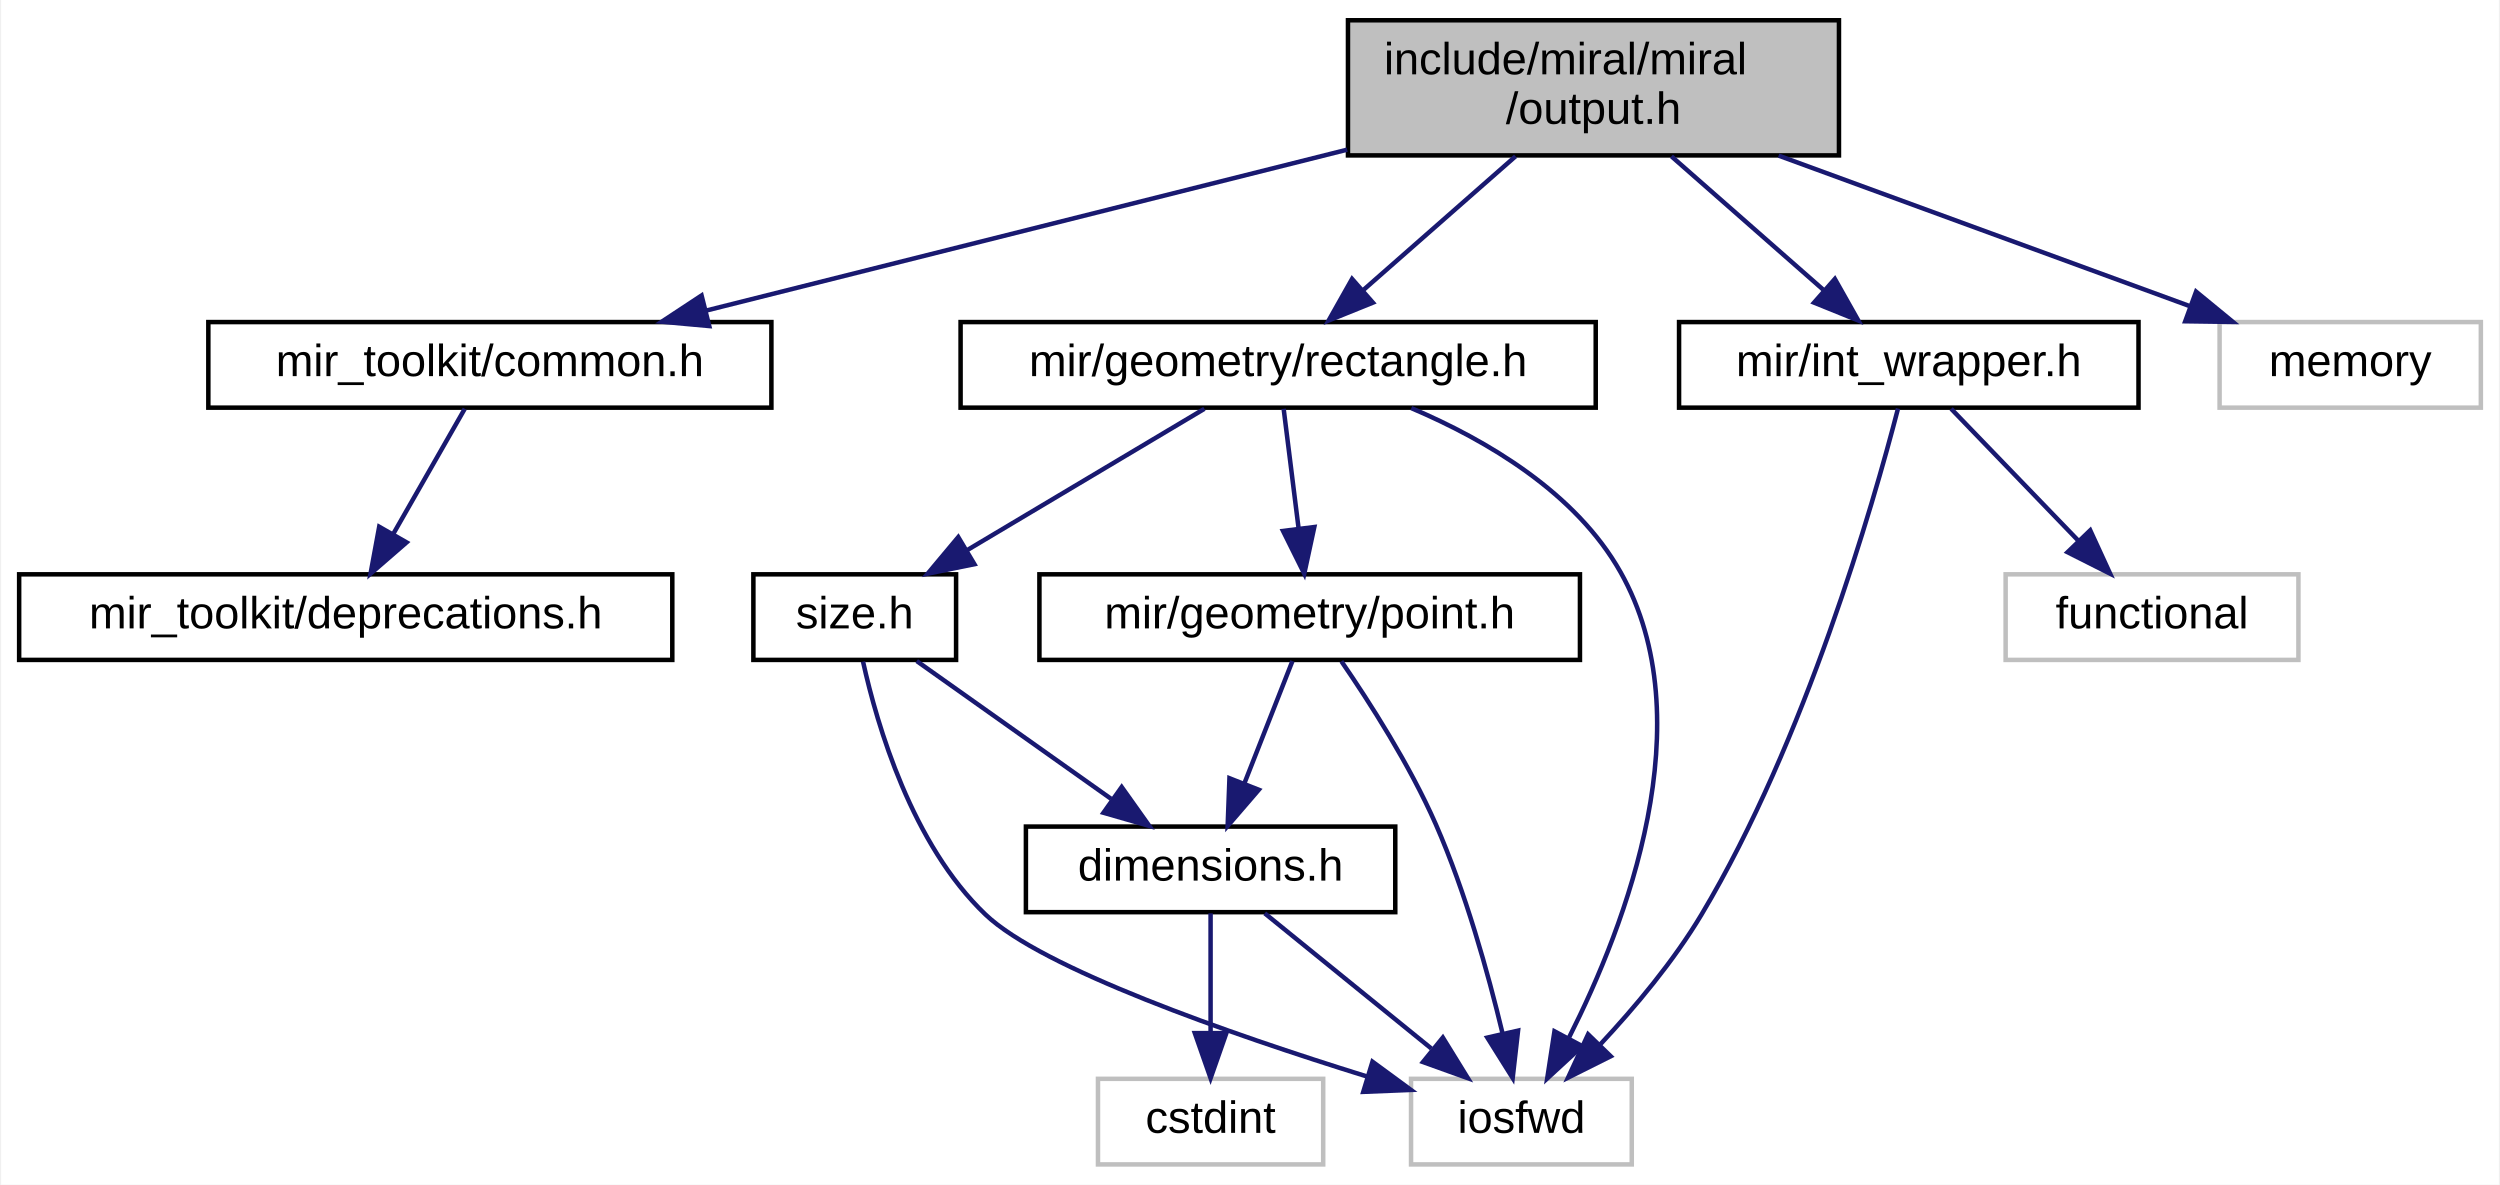
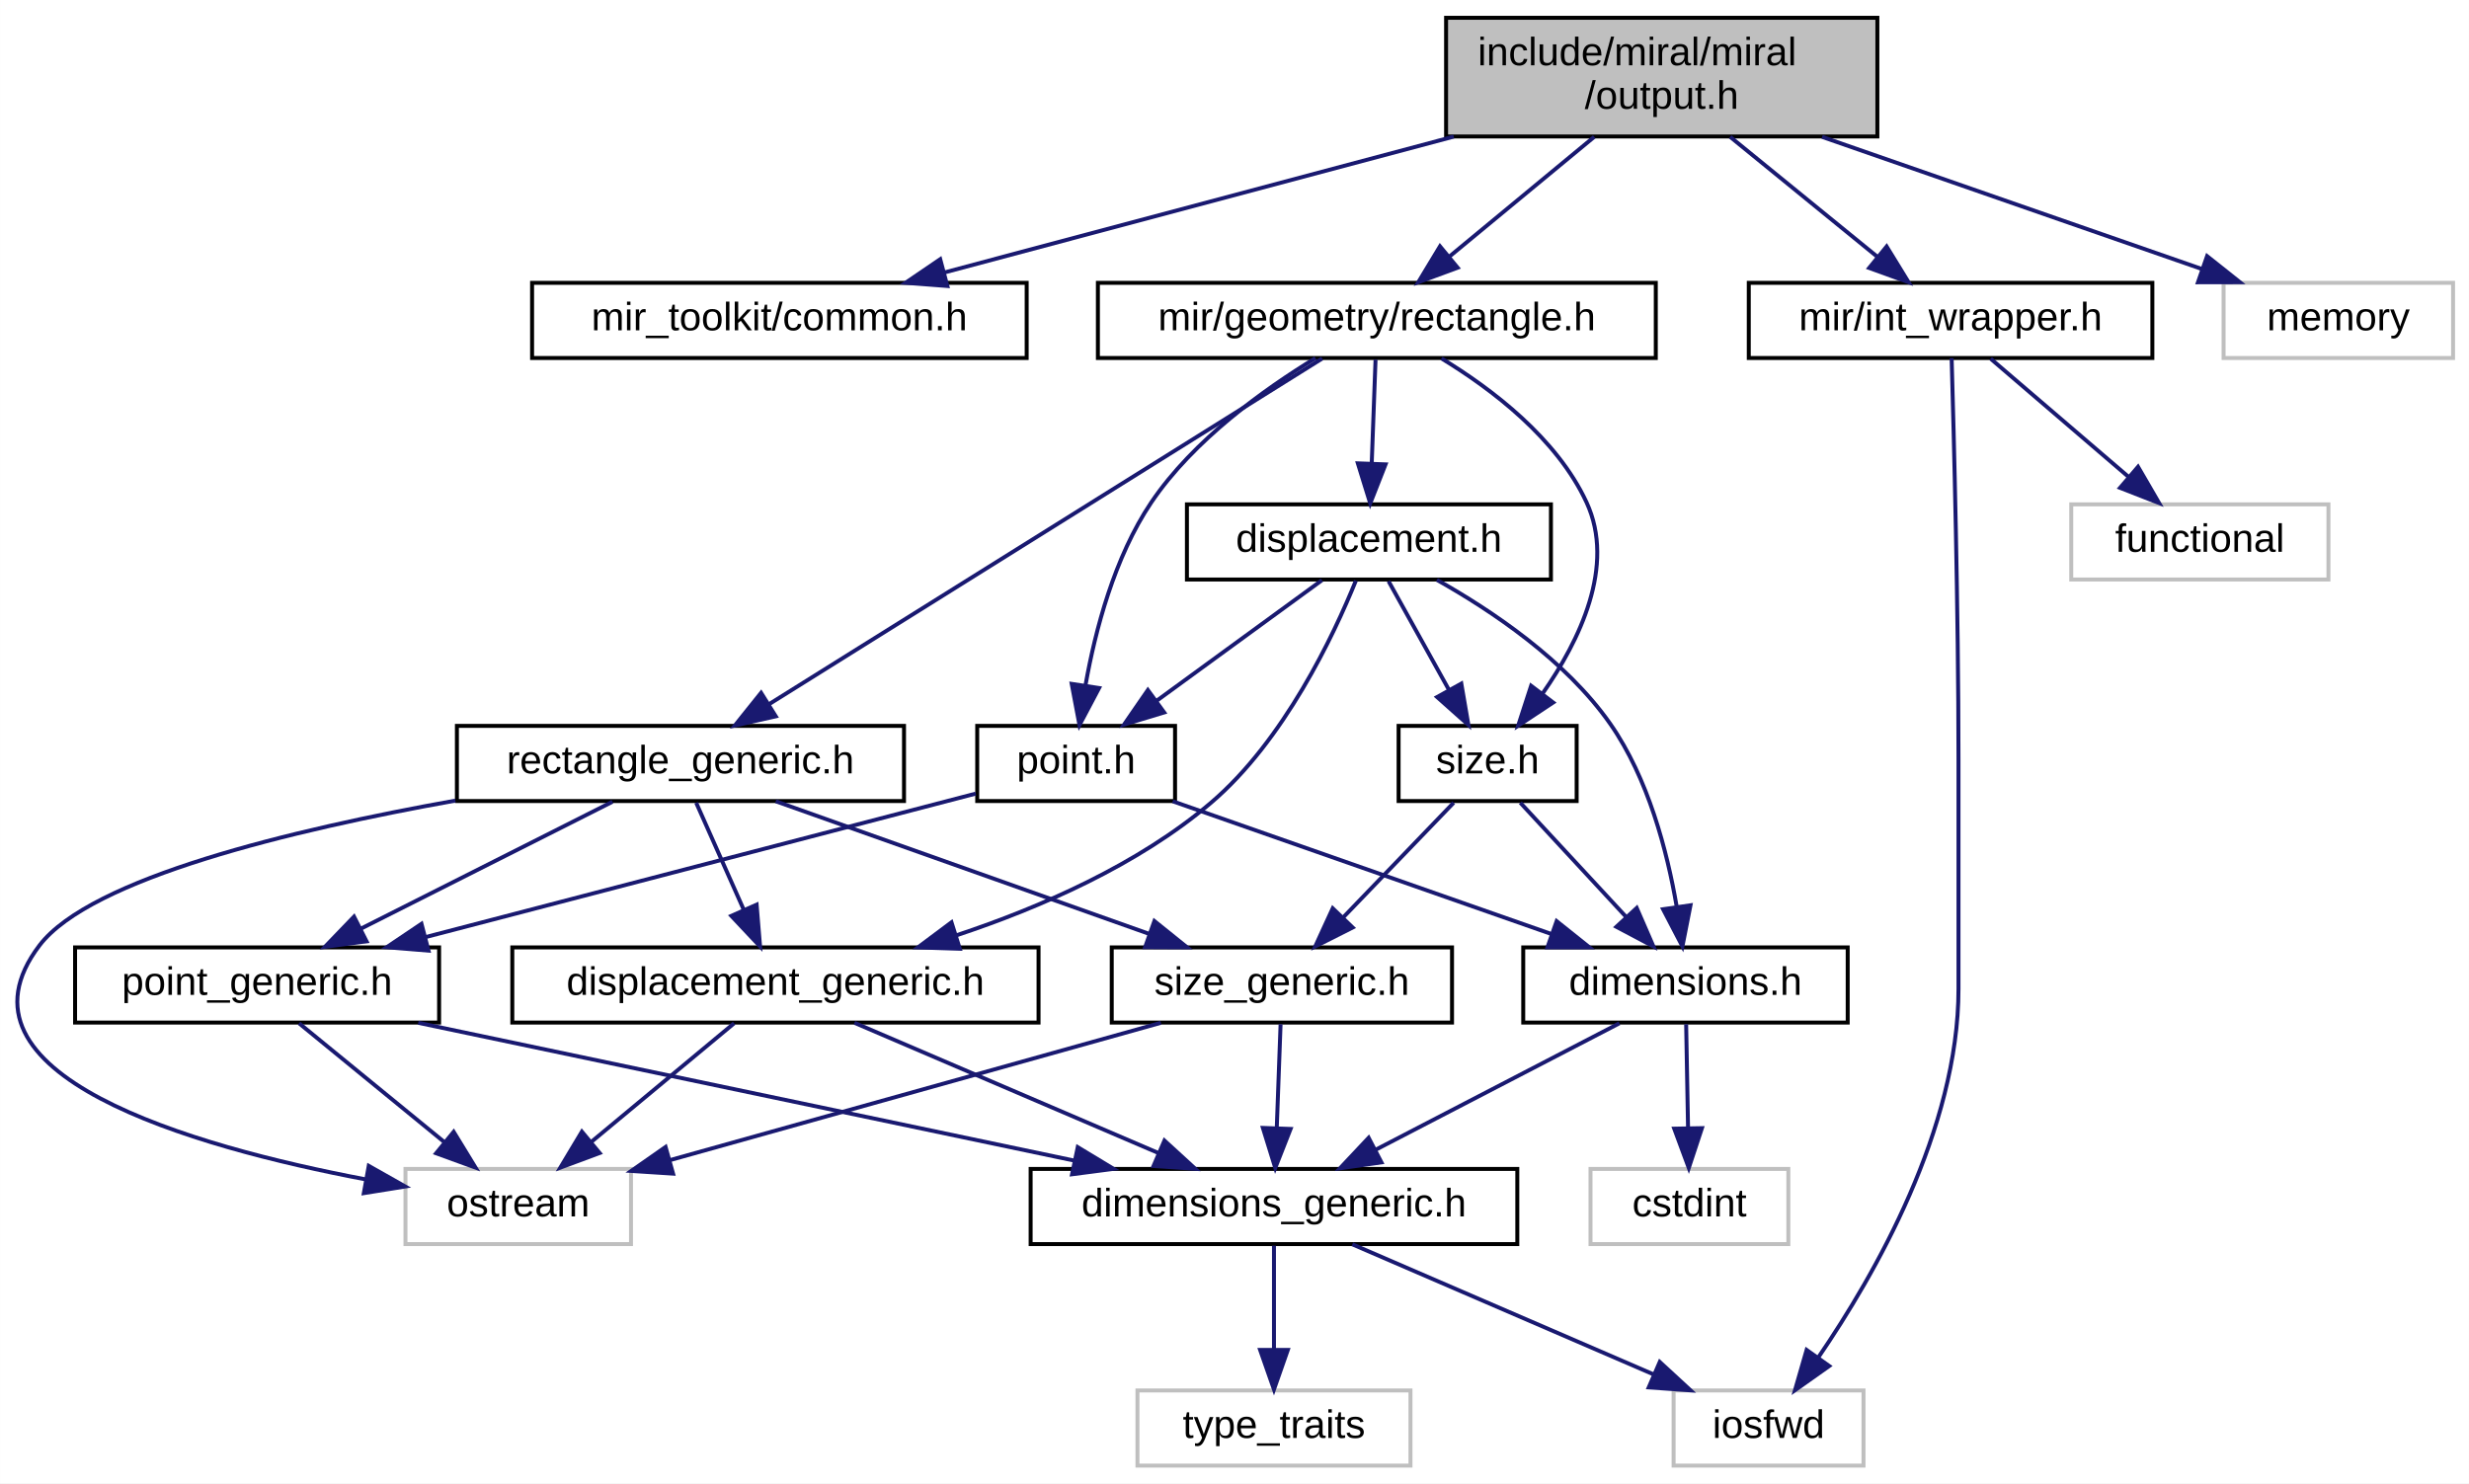
- <svg xmlns="http://www.w3.org/2000/svg" xmlns:xlink="http://www.w3.org/1999/xlink" width="555pt" height="263pt" viewBox="0.00 0.00 554.50 263.00">
-   <g id="graph0" class="graph" transform="scale(1 1) rotate(0) translate(4 259)">
-     <polygon fill="#ffffff" stroke="transparent" points="-4,4 -4,-259 550.5,-259 550.5,4 -4,4" />
+ <svg xmlns="http://www.w3.org/2000/svg" xmlns:xlink="http://www.w3.org/1999/xlink" width="624pt" height="375pt" viewBox="0.00 0.00 623.95 375.00">
+   <g id="graph0" class="graph" transform="scale(1 1) rotate(0) translate(4 371)">
+     <polygon fill="white" stroke="transparent" points="-4,4 -4,-371 619.95,-371 619.95,4 -4,4" />
    <g id="node1" class="node">
-       <polygon fill="#bfbfbf" stroke="#000000" points="295,-224.5 295,-254.5 404,-254.5 404,-224.5 295,-224.5" />
-       <text text-anchor="start" x="303" y="-242.5" font-family="Arial" font-size="10.00" fill="#000000">include/miral/miral</text>
-       <text text-anchor="middle" x="349.5" y="-231.5" font-family="Arial" font-size="10.00" fill="#000000">/output.h</text>
+       <g id="a_node1">
+         <a xlink:title=" ">
+           <polygon fill="#bfbfbf" stroke="black" points="361.45,-336.5 361.45,-366.5 470.45,-366.5 470.45,-336.5 361.45,-336.5" />
+           <text text-anchor="start" x="369.45" y="-354.5" font-family="Arial" font-size="10.00">include/miral/miral</text>
+           <text text-anchor="middle" x="415.95" y="-343.5" font-family="Arial" font-size="10.00">/output.h</text>
+         </a>
+       </g>
    </g>
    <g id="node2" class="node">
      <g id="a_node2">
-         <a xlink:href="common_8h.html" target="_top" xlink:title="mir_toolkit/common.h">
-           <polygon fill="#ffffff" stroke="#000000" points="42,-168.5 42,-187.5 167,-187.5 167,-168.5 42,-168.5" />
-           <text text-anchor="middle" x="104.5" y="-175.5" font-family="Arial" font-size="10.00" fill="#000000">mir_toolkit/common.h</text>
+         <a xlink:href="common_8h.html" target="_top" xlink:title=" ">
+           <polygon fill="white" stroke="black" points="130.45,-280.5 130.45,-299.5 255.45,-299.5 255.45,-280.5 130.45,-280.5" />
+           <text text-anchor="middle" x="192.95" y="-287.5" font-family="Arial" font-size="10.00">mir_toolkit/common.h</text>
        </a>
      </g>
    </g>
    <g id="edge1" class="edge">
-       <path fill="none" stroke="#191970" d="M294.822,-225.775C252.088,-215.048 193.274,-200.284 152.381,-190.019" />
-       <polygon fill="#191970" stroke="#191970" points="153.202,-186.617 142.651,-187.577 151.498,-193.406 153.202,-186.617" />
+       <path fill="none" stroke="midnightblue" d="M363.39,-336.47C324.08,-325.99 271.05,-311.84 234.64,-302.12" />
+       <polygon fill="midnightblue" stroke="midnightblue" points="235.4,-298.7 224.84,-299.51 233.6,-305.47 235.4,-298.7" />
+     </g>
+     <g id="node3" class="node">
+       <g id="a_node3">
+         <a xlink:href="rectangle_8h.html" target="_top" xlink:title=" ">
+           <polygon fill="white" stroke="black" points="273.45,-280.5 273.45,-299.5 414.45,-299.5 414.45,-280.5 273.45,-280.5" />
+           <text text-anchor="middle" x="343.95" y="-287.5" font-family="Arial" font-size="10.00">mir/geometry/rectangle.h</text>
+         </a>
+       </g>
+     </g>
+     <g id="edge2" class="edge">
+       <path fill="none" stroke="midnightblue" d="M398.89,-336.4C387.89,-327.31 373.59,-315.49 362.34,-306.19" />
+       <polygon fill="midnightblue" stroke="midnightblue" points="364.37,-303.33 354.43,-299.66 359.91,-308.73 364.37,-303.33" />
+     </g>
+     <g id="node17" class="node">
+       <g id="a_node17">
+         <a xlink:href="int__wrapper_8h.html" target="_top" xlink:title=" ">
+           <polygon fill="white" stroke="black" points="437.95,-280.5 437.95,-299.5 539.95,-299.5 539.95,-280.5 437.95,-280.5" />
+           <text text-anchor="middle" x="488.95" y="-287.5" font-family="Arial" font-size="10.00">mir/int_wrapper.h</text>
+         </a>
+       </g>
+     </g>
+     <g id="edge29" class="edge">
+       <path fill="none" stroke="midnightblue" d="M433.25,-336.4C444.41,-327.31 458.91,-315.49 470.32,-306.19" />
+       <polygon fill="midnightblue" stroke="midnightblue" points="472.79,-308.69 478.33,-299.66 468.37,-303.26 472.79,-308.69" />
+     </g>
+     <g id="node19" class="node">
+       <g id="a_node19">
+         <a xlink:title=" ">
+           <polygon fill="white" stroke="#bfbfbf" points="557.95,-280.5 557.95,-299.5 615.95,-299.5 615.95,-280.5 557.95,-280.5" />
+           <text text-anchor="middle" x="586.95" y="-287.5" font-family="Arial" font-size="10.00">memory</text>
+         </a>
+       </g>
+     </g>
+     <g id="edge32" class="edge">
+       <path fill="none" stroke="midnightblue" d="M456.48,-336.4C485.68,-326.24 524.67,-312.67 552.4,-303.02" />
+       <polygon fill="midnightblue" stroke="midnightblue" points="553.78,-306.25 562.07,-299.66 551.48,-299.64 553.78,-306.25" />
    </g>
    <g id="node4" class="node">
      <g id="a_node4">
-         <a xlink:href="rectangle_8h.html" target="_top" xlink:title="mir/geometry/rectangle.h">
-           <polygon fill="#ffffff" stroke="#000000" points="209,-168.5 209,-187.5 350,-187.5 350,-168.5 209,-168.5" />
-           <text text-anchor="middle" x="279.5" y="-175.5" font-family="Arial" font-size="10.00" fill="#000000">mir/geometry/rectangle.h</text>
+         <a xlink:href="rectangle__generic_8h.html" target="_top" xlink:title=" ">
+           <polygon fill="white" stroke="black" points="111.45,-168.5 111.45,-187.5 224.45,-187.5 224.45,-168.5 111.45,-168.5" />
+           <text text-anchor="middle" x="167.95" y="-175.5" font-family="Arial" font-size="10.00">rectangle_generic.h</text>
        </a>
      </g>
    </g>
    <g id="edge3" class="edge">
-       <path fill="none" stroke="#191970" d="M332.197,-224.298C321.974,-215.316 309.018,-203.933 298.51,-194.702" />
-       <polygon fill="#191970" stroke="#191970" points="300.531,-191.818 290.708,-187.847 295.91,-197.077 300.531,-191.818" />
+       <path fill="none" stroke="midnightblue" d="M330.14,-280.37C299.81,-261.41 227.16,-216 190.26,-192.94" />
+       <polygon fill="midnightblue" stroke="midnightblue" points="192.04,-189.92 181.7,-187.59 188.33,-195.86 192.04,-189.92" />
+     </g>
+     <g id="node12" class="node">
+       <g id="a_node12">
+         <a xlink:href="point_8h.html" target="_top" xlink:title=" ">
+           <polygon fill="white" stroke="black" points="242.95,-168.5 242.95,-187.5 292.95,-187.5 292.95,-168.5 242.95,-168.5" />
+           <text text-anchor="middle" x="267.95" y="-175.5" font-family="Arial" font-size="10.00">point.h</text>
+         </a>
+       </g>
+     </g>
+     <g id="edge16" class="edge">
+       <path fill="none" stroke="midnightblue" d="M328.43,-280.46C315.52,-272.6 297.6,-259.78 286.95,-244 277.61,-230.14 272.78,-211.63 270.34,-197.9" />
+       <polygon fill="midnightblue" stroke="midnightblue" points="273.75,-197.07 268.8,-187.71 266.83,-198.12 273.75,-197.07" />
+     </g>
+     <g id="node15" class="node">
+       <g id="a_node15">
+         <a xlink:href="size_8h.html" target="_top" xlink:title=" ">
+           <polygon fill="white" stroke="black" points="349.45,-168.5 349.45,-187.5 394.45,-187.5 394.45,-168.5 349.45,-168.5" />
+           <text text-anchor="middle" x="371.95" y="-175.5" font-family="Arial" font-size="10.00">size.h</text>
+         </a>
+       </g>
+     </g>
+     <g id="edge21" class="edge">
+       <path fill="none" stroke="midnightblue" d="M360.29,-280.39C372.91,-272.72 389.45,-260.21 396.95,-244 404.38,-227.95 395.16,-209.03 385.89,-195.75" />
+       <polygon fill="midnightblue" stroke="midnightblue" points="388.51,-193.41 379.67,-187.56 382.94,-197.64 388.51,-193.41" />
+     </g>
+     <g id="node16" class="node">
+       <g id="a_node16">
+         <a xlink:href="displacement_8h.html" target="_top" xlink:title=" ">
+           <polygon fill="white" stroke="black" points="295.95,-224.5 295.95,-243.5 387.95,-243.5 387.95,-224.5 295.95,-224.5" />
+           <text text-anchor="middle" x="341.95" y="-231.5" font-family="Arial" font-size="10.00">displacement.h</text>
+         </a>
+       </g>
+     </g>
+     <g id="edge24" class="edge">
+       <path fill="none" stroke="midnightblue" d="M343.62,-280.08C343.36,-273.01 342.99,-262.86 342.66,-253.99" />
+       <polygon fill="midnightblue" stroke="midnightblue" points="346.15,-253.61 342.28,-243.75 339.15,-253.87 346.15,-253.61" />
+     </g>
+     <g id="node5" class="node">
+       <g id="a_node5">
+         <a xlink:href="point__generic_8h.html" target="_top" xlink:title=" ">
+           <polygon fill="white" stroke="black" points="14.95,-112.5 14.95,-131.5 106.95,-131.5 106.95,-112.5 14.95,-112.5" />
+           <text text-anchor="middle" x="60.95" y="-119.5" font-family="Arial" font-size="10.00">point_generic.h</text>
+         </a>
+       </g>
+     </g>
+     <g id="edge4" class="edge">
+       <path fill="none" stroke="midnightblue" d="M150.76,-168.32C133.6,-159.66 107.01,-146.24 87.21,-136.25" />
+       <polygon fill="midnightblue" stroke="midnightblue" points="88.61,-133.04 78.1,-131.65 85.45,-139.28 88.61,-133.04" />
+     </g>
+     <g id="node9" class="node">
+       <g id="a_node9">
+         <a xlink:title=" ">
+           <polygon fill="white" stroke="#bfbfbf" points="98.45,-56.5 98.45,-75.5 155.45,-75.5 155.45,-56.5 98.45,-56.5" />
+           <text text-anchor="middle" x="126.95" y="-63.5" font-family="Arial" font-size="10.00">ostream</text>
+         </a>
+       </g>
+     </g>
+     <g id="edge15" class="edge">
+       <path fill="none" stroke="midnightblue" d="M111.07,-168.61C69.73,-161.22 18.85,-148.96 5.95,-132 -18.88,-99.33 44.36,-81.21 88.48,-72.84" />
+       <polygon fill="midnightblue" stroke="midnightblue" points="89.17,-76.27 98.39,-71.06 87.93,-69.38 89.17,-76.27" />
    </g>
    <g id="node10" class="node">
      <g id="a_node10">
-         <a xlink:href="int__wrapper_8h.html" target="_top" xlink:title="mir/int_wrapper.h">
-           <polygon fill="#ffffff" stroke="#000000" points="368.5,-168.5 368.5,-187.5 470.5,-187.5 470.5,-168.5 368.5,-168.5" />
-           <text text-anchor="middle" x="419.5" y="-175.5" font-family="Arial" font-size="10.00" fill="#000000">mir/int_wrapper.h</text>
-         </a>
-       </g>
-     </g>
-     <g id="edge13" class="edge">
-       <path fill="none" stroke="#191970" d="M366.803,-224.298C377.026,-215.316 389.982,-203.933 400.49,-194.702" />
-       <polygon fill="#191970" stroke="#191970" points="403.09,-197.077 408.292,-187.847 398.469,-191.818 403.09,-197.077" />
-     </g>
-     <g id="node12" class="node">
-       <polygon fill="#ffffff" stroke="#bfbfbf" points="488.5,-168.5 488.5,-187.5 546.5,-187.5 546.5,-168.5 488.5,-168.5" />
-       <text text-anchor="middle" x="517.5" y="-175.5" font-family="Arial" font-size="10.00" fill="#000000">memory</text>
-     </g>
-     <g id="edge16" class="edge">
-       <path fill="none" stroke="#191970" d="M390.597,-224.455C418.506,-214.239 455.051,-200.861 481.753,-191.086" />
-       <polygon fill="#191970" stroke="#191970" points="483.279,-194.255 491.466,-187.53 480.872,-187.681 483.279,-194.255" />
-     </g>
-     <g id="node3" class="node">
-       <g id="a_node3">
-         <a xlink:href="deprecations_8h.html" target="_top" xlink:title="mir_toolkit/deprecations.h">
-           <polygon fill="#ffffff" stroke="#000000" points="0,-112.5 0,-131.5 145,-131.5 145,-112.5 0,-112.5" />
-           <text text-anchor="middle" x="72.5" y="-119.5" font-family="Arial" font-size="10.00" fill="#000000">mir_toolkit/deprecations.h</text>
-         </a>
-       </g>
-     </g>
-     <g id="edge2" class="edge">
-       <path fill="none" stroke="#191970" d="M98.926,-168.245C94.567,-160.617 88.379,-149.788 83.087,-140.527" />
-       <polygon fill="#191970" stroke="#191970" points="86.01,-138.589 78.01,-131.643 79.933,-142.062 86.01,-138.589" />
-     </g>
-     <g id="node5" class="node">
-       <g id="a_node5">
-         <a xlink:href="point_8h.html" target="_top" xlink:title="mir/geometry/point.h">
-           <polygon fill="#ffffff" stroke="#000000" points="226.5,-112.5 226.5,-131.5 346.5,-131.5 346.5,-112.5 226.5,-112.5" />
-           <text text-anchor="middle" x="286.5" y="-119.5" font-family="Arial" font-size="10.00" fill="#000000">mir/geometry/point.h</text>
-         </a>
-       </g>
-     </g>
-     <g id="edge4" class="edge">
-       <path fill="none" stroke="#191970" d="M280.719,-168.245C281.633,-160.938 282.913,-150.694 284.037,-141.705" />
-       <polygon fill="#191970" stroke="#191970" points="287.527,-142 285.295,-131.643 280.581,-141.131 287.527,-142" />
-     </g>
-     <g id="node8" class="node">
-       <polygon fill="#ffffff" stroke="#bfbfbf" points="309,-.5 309,-19.5 358,-19.5 358,-.5 309,-.5" />
-       <text text-anchor="middle" x="333.5" y="-7.5" font-family="Arial" font-size="10.00" fill="#000000">iosfwd</text>
+         <a xlink:href="size__generic_8h.html" target="_top" xlink:title=" ">
+           <polygon fill="white" stroke="black" points="276.95,-112.5 276.95,-131.5 362.95,-131.5 362.95,-112.5 276.95,-112.5" />
+           <text text-anchor="middle" x="319.95" y="-119.5" font-family="Arial" font-size="10.00">size_generic.h</text>
+         </a>
+       </g>
+     </g>
+     <g id="edge9" class="edge">
+       <path fill="none" stroke="midnightblue" d="M192.04,-168.44C217.5,-159.4 257.85,-145.06 286.41,-134.92" />
+       <polygon fill="midnightblue" stroke="midnightblue" points="287.73,-138.16 295.98,-131.52 285.39,-131.57 287.73,-138.16" />
+     </g>
+     <g id="node11" class="node">
+       <g id="a_node11">
+         <a xlink:href="displacement__generic_8h.html" target="_top" xlink:title=" ">
+           <polygon fill="white" stroke="black" points="125.45,-112.5 125.45,-131.5 258.45,-131.5 258.45,-112.5 125.45,-112.5" />
+           <text text-anchor="middle" x="191.95" y="-119.5" font-family="Arial" font-size="10.00">displacement_generic.h</text>
+         </a>
+       </g>
    </g>
    <g id="edge12" class="edge">
-       <path fill="none" stroke="#191970" d="M309.068,-168.398C325.911,-161.234 345.579,-149.601 355.5,-132 374.076,-99.043 356.769,-53.825 344.099,-28.722" />
-       <polygon fill="#191970" stroke="#191970" points="347.019,-26.76 339.232,-19.577 340.84,-30.049 347.019,-26.76" />
-     </g>
-     <g id="node9" class="node">
-       <g id="a_node9">
-         <a xlink:href="size_8h.html" target="_top" xlink:title="size.h">
-           <polygon fill="#ffffff" stroke="#000000" points="163,-112.5 163,-131.5 208,-131.5 208,-112.5 163,-112.5" />
-           <text text-anchor="middle" x="185.5" y="-119.5" font-family="Arial" font-size="10.00" fill="#000000">size.h</text>
-         </a>
-       </g>
-     </g>
-     <g id="edge9" class="edge">
-       <path fill="none" stroke="#191970" d="M263.126,-168.245C248.569,-159.573 227.069,-146.764 210.385,-136.825" />
-       <polygon fill="#191970" stroke="#191970" points="212.068,-133.754 201.686,-131.643 208.486,-139.768 212.068,-133.754" />
+       <path fill="none" stroke="midnightblue" d="M171.92,-168.08C175.17,-160.77 179.87,-150.18 183.91,-141.1" />
+       <polygon fill="midnightblue" stroke="midnightblue" points="187.2,-142.31 188.07,-131.75 180.81,-139.47 187.2,-142.31" />
    </g>
    <g id="node6" class="node">
      <g id="a_node6">
-         <a xlink:href="dimensions_8h.html" target="_top" xlink:title="dimensions.h">
-           <polygon fill="#ffffff" stroke="#000000" points="223.5,-56.5 223.5,-75.5 305.5,-75.5 305.5,-56.5 223.5,-56.5" />
-           <text text-anchor="middle" x="264.5" y="-63.5" font-family="Arial" font-size="10.00" fill="#000000">dimensions.h</text>
+         <a xlink:href="dimensions__generic_8h.html" target="_top" xlink:title=" ">
+           <polygon fill="white" stroke="black" points="256.45,-56.5 256.45,-75.5 379.45,-75.5 379.45,-56.5 256.45,-56.5" />
+           <text text-anchor="middle" x="317.95" y="-63.5" font-family="Arial" font-size="10.00">dimensions_generic.h</text>
        </a>
      </g>
    </g>
    <g id="edge5" class="edge">
-       <path fill="none" stroke="#191970" d="M282.668,-112.246C279.734,-104.778 275.595,-94.243 272.009,-85.114" />
-       <polygon fill="#191970" stroke="#191970" points="275.202,-83.67 268.288,-75.643 268.687,-86.23 275.202,-83.67" />
+       <path fill="none" stroke="midnightblue" d="M101.68,-112.44C146.6,-103 218.95,-87.8 267.45,-77.61" />
+       <polygon fill="midnightblue" stroke="midnightblue" points="268.36,-81 277.42,-75.52 266.92,-74.15 268.36,-81" />
    </g>
    <g id="edge8" class="edge">
-       <path fill="none" stroke="#191970" d="M293.538,-112.191C299.757,-103.153 308.714,-89.184 314.5,-76 321.089,-60.987 326.081,-43.061 329.291,-29.683" />
-       <polygon fill="#191970" stroke="#191970" points="332.761,-30.205 331.564,-19.678 325.935,-28.654 332.761,-30.205" />
+       <path fill="none" stroke="midnightblue" d="M71.56,-112.32C81.41,-104.26 96.31,-92.08 108.17,-82.37" />
+       <polygon fill="midnightblue" stroke="midnightblue" points="110.63,-84.88 116.16,-75.83 106.2,-79.46 110.63,-84.88" />
    </g>
    <g id="node7" class="node">
-       <polygon fill="#ffffff" stroke="#bfbfbf" points="239.5,-.5 239.5,-19.5 289.5,-19.5 289.5,-.5 239.5,-.5" />
-       <text text-anchor="middle" x="264.5" y="-7.5" font-family="Arial" font-size="10.00" fill="#000000">cstdint</text>
+       <g id="a_node7">
+         <a xlink:title=" ">
+           <polygon fill="white" stroke="#bfbfbf" points="418.95,-0.5 418.95,-19.5 466.95,-19.5 466.95,-0.5 418.95,-0.5" />
+           <text text-anchor="middle" x="442.95" y="-7.5" font-family="Arial" font-size="10.00">iosfwd</text>
+         </a>
+       </g>
    </g>
    <g id="edge6" class="edge">
-       <path fill="none" stroke="#191970" d="M264.5,-56.245C264.5,-48.938 264.5,-38.694 264.5,-29.705" />
-       <polygon fill="#191970" stroke="#191970" points="268,-29.643 264.5,-19.643 261,-29.643 268,-29.643" />
+       <path fill="none" stroke="midnightblue" d="M337.76,-56.44C358.24,-47.6 390.44,-33.69 413.82,-23.59" />
+       <polygon fill="midnightblue" stroke="midnightblue" points="415.45,-26.7 423.24,-19.52 412.67,-20.27 415.45,-26.7" />
+     </g>
+     <g id="node8" class="node">
+       <g id="a_node8">
+         <a xlink:title=" ">
+           <polygon fill="white" stroke="#bfbfbf" points="283.45,-0.5 283.45,-19.5 352.45,-19.5 352.45,-0.5 283.45,-0.5" />
+           <text text-anchor="middle" x="317.95" y="-7.5" font-family="Arial" font-size="10.00">type_traits</text>
+         </a>
+       </g>
    </g>
    <g id="edge7" class="edge">
-       <path fill="none" stroke="#191970" d="M276.519,-56.245C286.71,-47.975 301.536,-35.942 313.511,-26.223" />
-       <polygon fill="#191970" stroke="#191970" points="316.06,-28.662 321.619,-19.643 311.649,-23.227 316.06,-28.662" />
+       <path fill="none" stroke="midnightblue" d="M317.95,-56.08C317.95,-49.01 317.95,-38.86 317.95,-29.99" />
+       <polygon fill="midnightblue" stroke="midnightblue" points="321.45,-29.75 317.95,-19.75 314.45,-29.75 321.45,-29.75" />
    </g>
    <g id="edge10" class="edge">
-       <path fill="none" stroke="#191970" d="M199.261,-112.246C211.155,-103.814 228.565,-91.473 242.409,-81.66" />
-       <polygon fill="#191970" stroke="#191970" points="244.763,-84.281 250.897,-75.643 240.715,-78.57 244.763,-84.281" />
+       <path fill="none" stroke="midnightblue" d="M319.62,-112.08C319.36,-105.01 318.99,-94.86 318.66,-85.99" />
+       <polygon fill="midnightblue" stroke="midnightblue" points="322.15,-85.61 318.28,-75.75 315.15,-85.87 322.15,-85.61" />
    </g>
    <g id="edge11" class="edge">
-       <path fill="none" stroke="#191970" d="M187.344,-112.119C190.494,-97.872 198.215,-71.566 214.5,-56 227.015,-44.037 268.621,-29.531 299.121,-20.049" />
-       <polygon fill="#191970" stroke="#191970" points="300.44,-23.306 308.981,-17.037 298.395,-16.611 300.44,-23.306" />
+       <path fill="none" stroke="midnightblue" d="M289.37,-112.44C255.76,-103.04 201.7,-87.91 165.28,-77.72" />
+       <polygon fill="midnightblue" stroke="midnightblue" points="166.08,-74.31 155.51,-74.99 164.19,-81.05 166.08,-74.31" />
+     </g>
+     <g id="edge13" class="edge">
+       <path fill="none" stroke="midnightblue" d="M211.92,-112.44C232.56,-103.6 265.02,-89.69 288.59,-79.59" />
+       <polygon fill="midnightblue" stroke="midnightblue" points="290.27,-82.67 298.08,-75.52 287.51,-76.24 290.27,-82.67" />
    </g>
    <g id="edge14" class="edge">
-       <path fill="none" stroke="#191970" d="M417.108,-168.301C411.578,-146.944 396.588,-94.679 373.5,-56 367.316,-45.641 358.708,-35.386 351.06,-27.196" />
-       <polygon fill="#191970" stroke="#191970" points="353.332,-24.512 343.859,-19.768 348.307,-29.384 353.332,-24.512" />
-     </g>
-     <g id="node11" class="node">
-       <polygon fill="#ffffff" stroke="#bfbfbf" points="441,-112.5 441,-131.5 506,-131.5 506,-112.5 441,-112.5" />
-       <text text-anchor="middle" x="473.5" y="-119.5" font-family="Arial" font-size="10.00" fill="#000000">functional</text>
-     </g>
-     <g id="edge15" class="edge">
-       <path fill="none" stroke="#191970" d="M428.906,-168.245C436.649,-160.215 447.812,-148.639 457.032,-139.078" />
-       <polygon fill="#191970" stroke="#191970" points="459.78,-141.271 464.202,-131.643 454.741,-136.412 459.78,-141.271" />
+       <path fill="none" stroke="midnightblue" d="M181.51,-112.32C171.81,-104.26 157.14,-92.08 145.46,-82.37" />
+       <polygon fill="midnightblue" stroke="midnightblue" points="147.52,-79.53 137.59,-75.83 143.04,-84.92 147.52,-79.53" />
+     </g>
+     <g id="edge17" class="edge">
+       <path fill="none" stroke="midnightblue" d="M242.57,-170.38C207.96,-161.35 145.5,-145.05 103.62,-134.13" />
+       <polygon fill="midnightblue" stroke="midnightblue" points="104.27,-130.68 93.71,-131.55 102.5,-137.46 104.27,-130.68" />
+     </g>
+     <g id="node13" class="node">
+       <g id="a_node13">
+         <a xlink:href="dimensions_8h.html" target="_top" xlink:title=" ">
+           <polygon fill="white" stroke="black" points="380.95,-112.5 380.95,-131.5 462.95,-131.5 462.95,-112.5 380.95,-112.5" />
+           <text text-anchor="middle" x="421.95" y="-119.5" font-family="Arial" font-size="10.00">dimensions.h</text>
+         </a>
+       </g>
+     </g>
+     <g id="edge18" class="edge">
+       <path fill="none" stroke="midnightblue" d="M292.36,-168.44C318.15,-159.4 359.03,-145.06 387.97,-134.92" />
+       <polygon fill="midnightblue" stroke="midnightblue" points="389.39,-138.13 397.67,-131.52 387.07,-131.52 389.39,-138.13" />
+     </g>
+     <g id="edge19" class="edge">
+       <path fill="none" stroke="midnightblue" d="M405.25,-112.32C388.64,-103.7 362.95,-90.36 343.73,-80.39" />
+       <polygon fill="midnightblue" stroke="midnightblue" points="345.11,-77.16 334.62,-75.65 341.88,-83.37 345.11,-77.16" />
+     </g>
+     <g id="node14" class="node">
+       <g id="a_node14">
+         <a xlink:title=" ">
+           <polygon fill="white" stroke="#bfbfbf" points="397.95,-56.5 397.95,-75.5 447.95,-75.5 447.95,-56.5 397.95,-56.5" />
+           <text text-anchor="middle" x="422.95" y="-63.5" font-family="Arial" font-size="10.00">cstdint</text>
+         </a>
+       </g>
+     </g>
+     <g id="edge20" class="edge">
+       <path fill="none" stroke="midnightblue" d="M422.12,-112.08C422.25,-105.01 422.44,-94.86 422.6,-85.99" />
+       <polygon fill="midnightblue" stroke="midnightblue" points="426.11,-85.81 422.79,-75.75 419.11,-85.68 426.11,-85.81" />
+     </g>
+     <g id="edge22" class="edge">
+       <path fill="none" stroke="midnightblue" d="M363.37,-168.08C355.8,-160.22 344.58,-148.57 335.44,-139.08" />
+       <polygon fill="midnightblue" stroke="midnightblue" points="337.84,-136.53 328.38,-131.75 332.8,-141.38 337.84,-136.53" />
+     </g>
+     <g id="edge23" class="edge">
+       <path fill="none" stroke="midnightblue" d="M380.21,-168.08C387.42,-160.3 398.06,-148.8 406.8,-139.37" />
+       <polygon fill="midnightblue" stroke="midnightblue" points="409.63,-141.47 413.85,-131.75 404.49,-136.71 409.63,-141.47" />
+     </g>
+     <g id="edge25" class="edge">
+       <path fill="none" stroke="midnightblue" d="M338.65,-224.21C333.07,-210.45 320.54,-183.78 301.95,-168 283.55,-152.38 259,-141.64 237.76,-134.58" />
+       <polygon fill="midnightblue" stroke="midnightblue" points="238.55,-131.16 227.96,-131.5 236.45,-137.84 238.55,-131.16" />
+     </g>
+     <g id="edge27" class="edge">
+       <path fill="none" stroke="midnightblue" d="M330.07,-224.32C318.8,-216.11 301.67,-203.6 288.25,-193.81" />
+       <polygon fill="midnightblue" stroke="midnightblue" points="290.2,-190.9 280.06,-187.83 286.08,-196.56 290.2,-190.9" />
+     </g>
+     <g id="edge26" class="edge">
+       <path fill="none" stroke="midnightblue" d="M359.13,-224.41C372.9,-216.68 391.72,-204.07 402.95,-188 412.53,-174.3 417.33,-155.76 419.7,-141.99" />
+       <polygon fill="midnightblue" stroke="midnightblue" points="423.22,-142.15 421.18,-131.76 416.29,-141.15 423.22,-142.15" />
+     </g>
+     <g id="edge28" class="edge">
+       <path fill="none" stroke="midnightblue" d="M346.91,-224.08C351.06,-216.61 357.11,-205.72 362.22,-196.52" />
+       <polygon fill="midnightblue" stroke="midnightblue" points="365.3,-198.19 367.09,-187.75 359.18,-194.79 365.3,-198.19" />
+     </g>
+     <g id="edge30" class="edge">
+       <path fill="none" stroke="midnightblue" d="M489.22,-280.44C489.76,-261.94 490.95,-216.82 490.95,-179 490.95,-179 490.95,-179 490.95,-121 490.95,-85.58 469.8,-48.71 455.57,-27.92" />
+       <polygon fill="midnightblue" stroke="midnightblue" points="458.28,-25.68 449.63,-19.56 452.57,-29.74 458.28,-25.68" />
+     </g>
+     <g id="node18" class="node">
+       <g id="a_node18">
+         <a xlink:title=" ">
+           <polygon fill="white" stroke="#bfbfbf" points="519.45,-224.5 519.45,-243.5 584.45,-243.5 584.45,-224.5 519.45,-224.5" />
+           <text text-anchor="middle" x="551.95" y="-231.5" font-family="Arial" font-size="10.00">functional</text>
+         </a>
+       </g>
+     </g>
+     <g id="edge31" class="edge">
+       <path fill="none" stroke="midnightblue" d="M499.08,-280.32C508.48,-272.26 522.7,-260.08 534.02,-250.37" />
+       <polygon fill="midnightblue" stroke="midnightblue" points="536.33,-253 541.65,-243.83 531.78,-247.68 536.33,-253" />
    </g>
  </g>
</svg>
